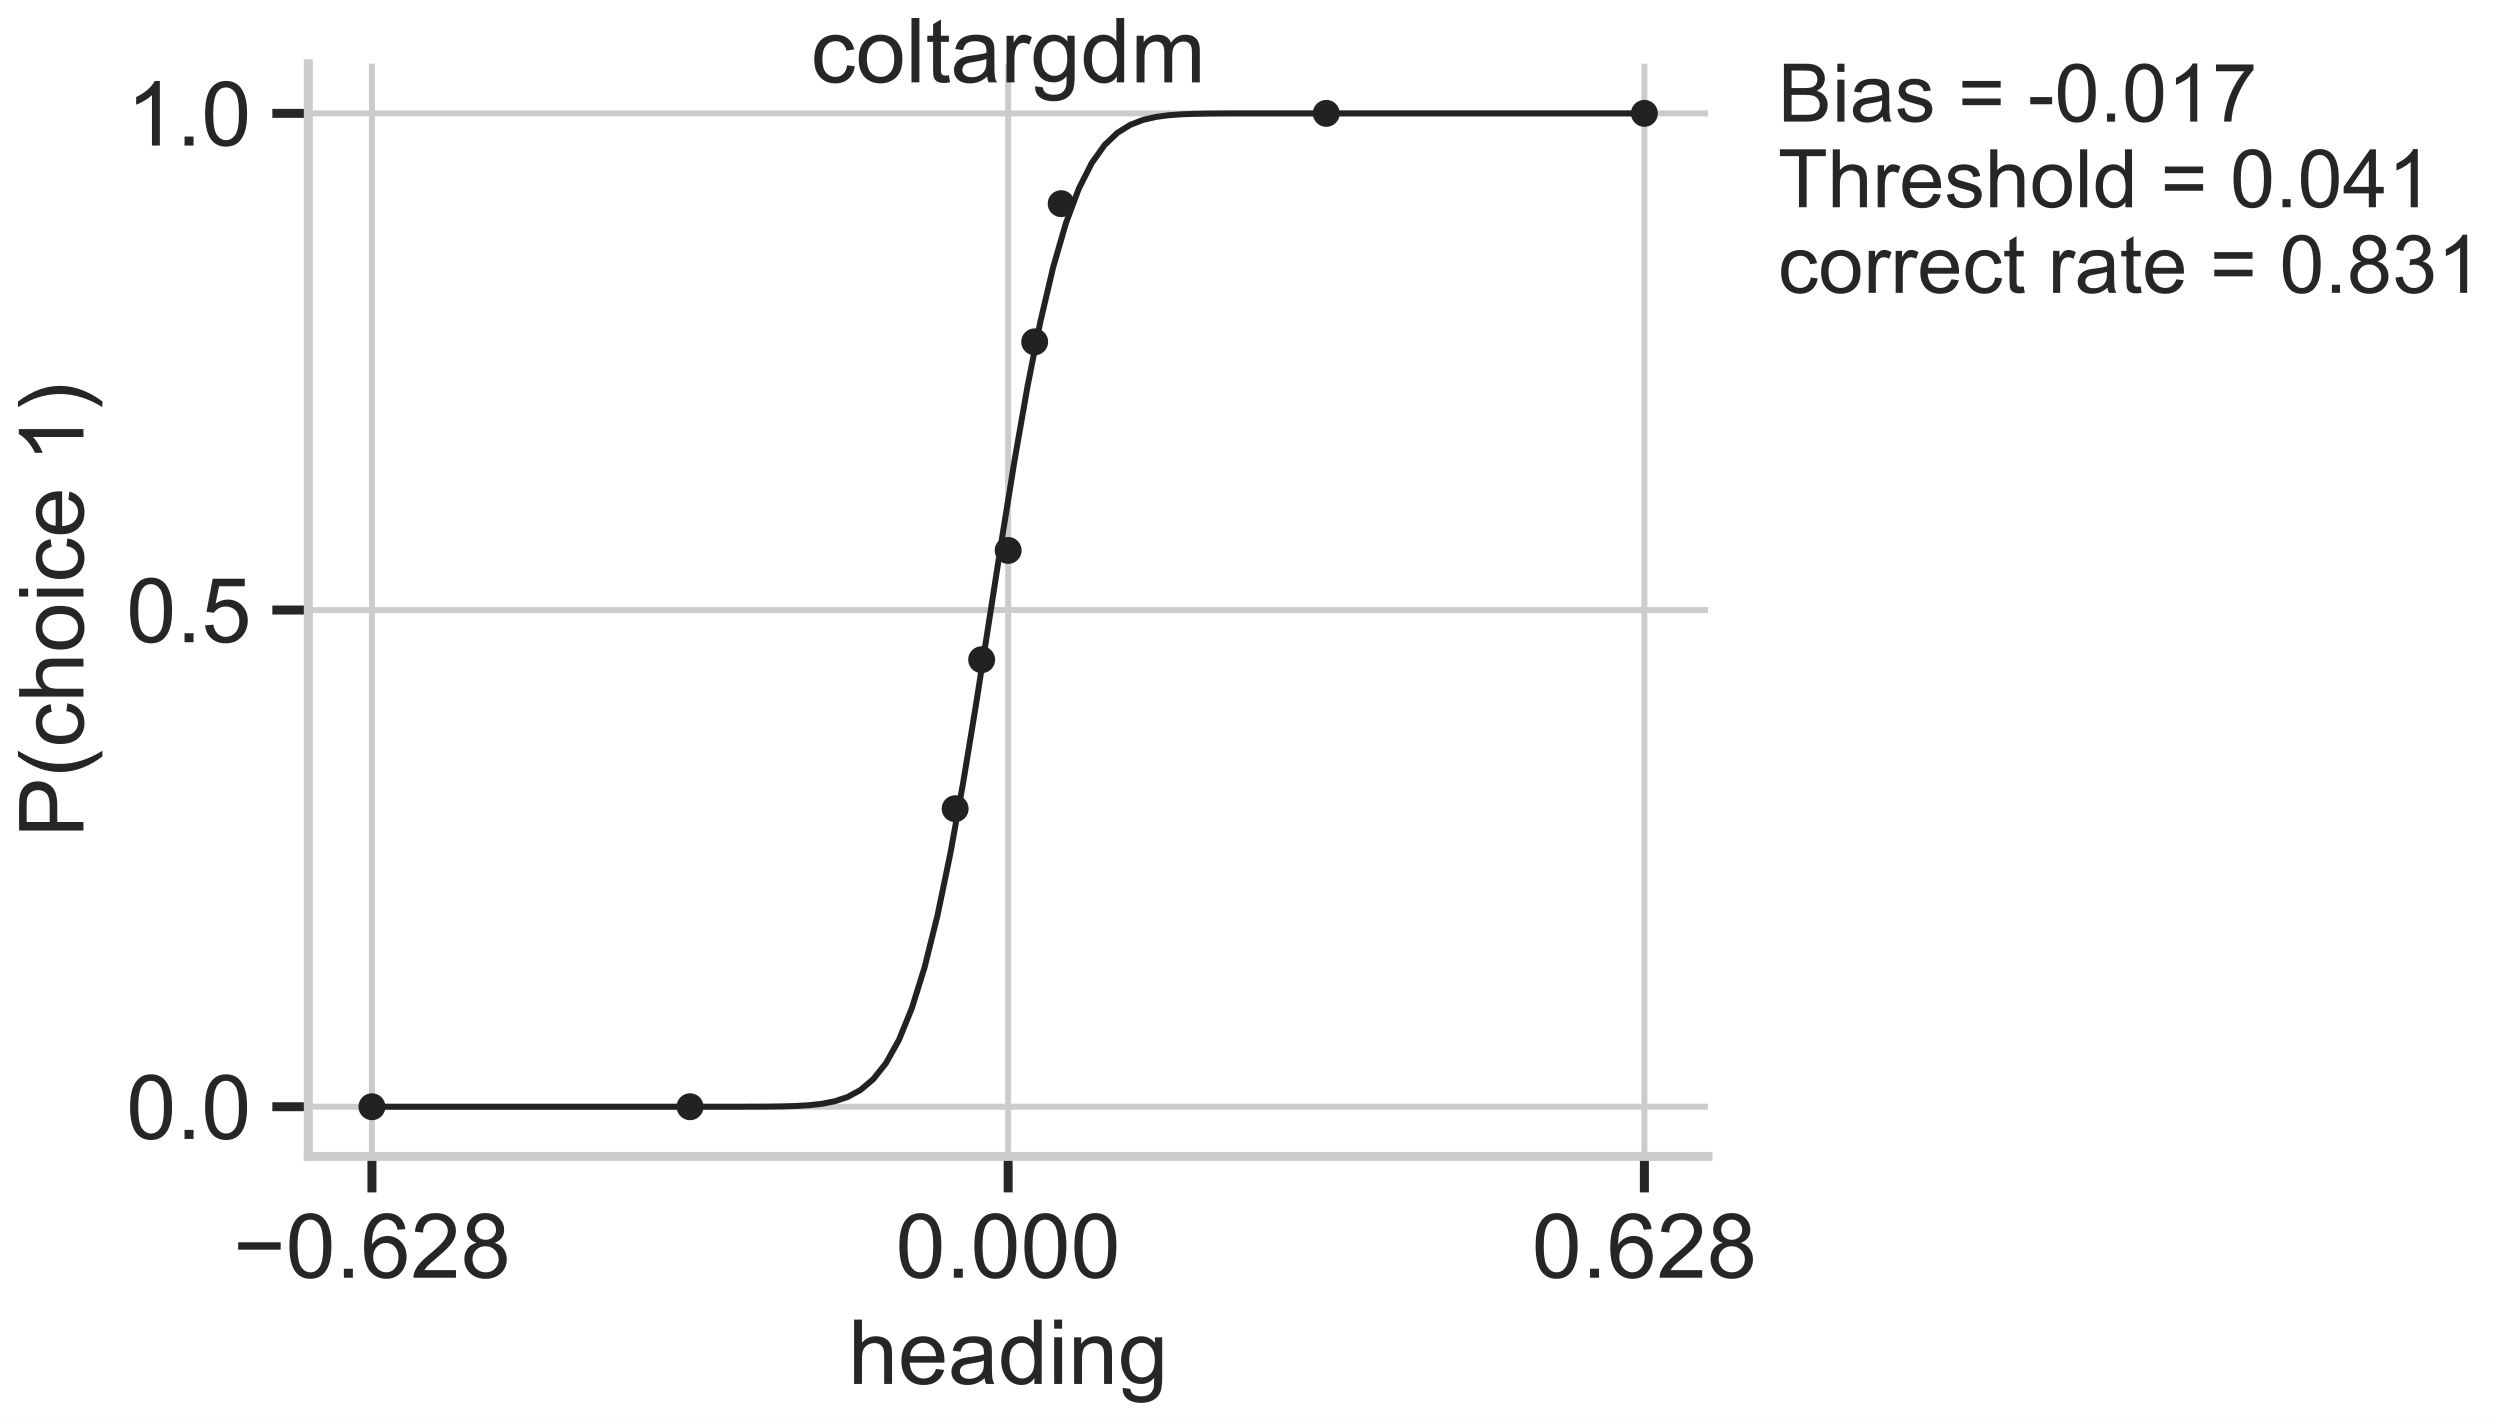
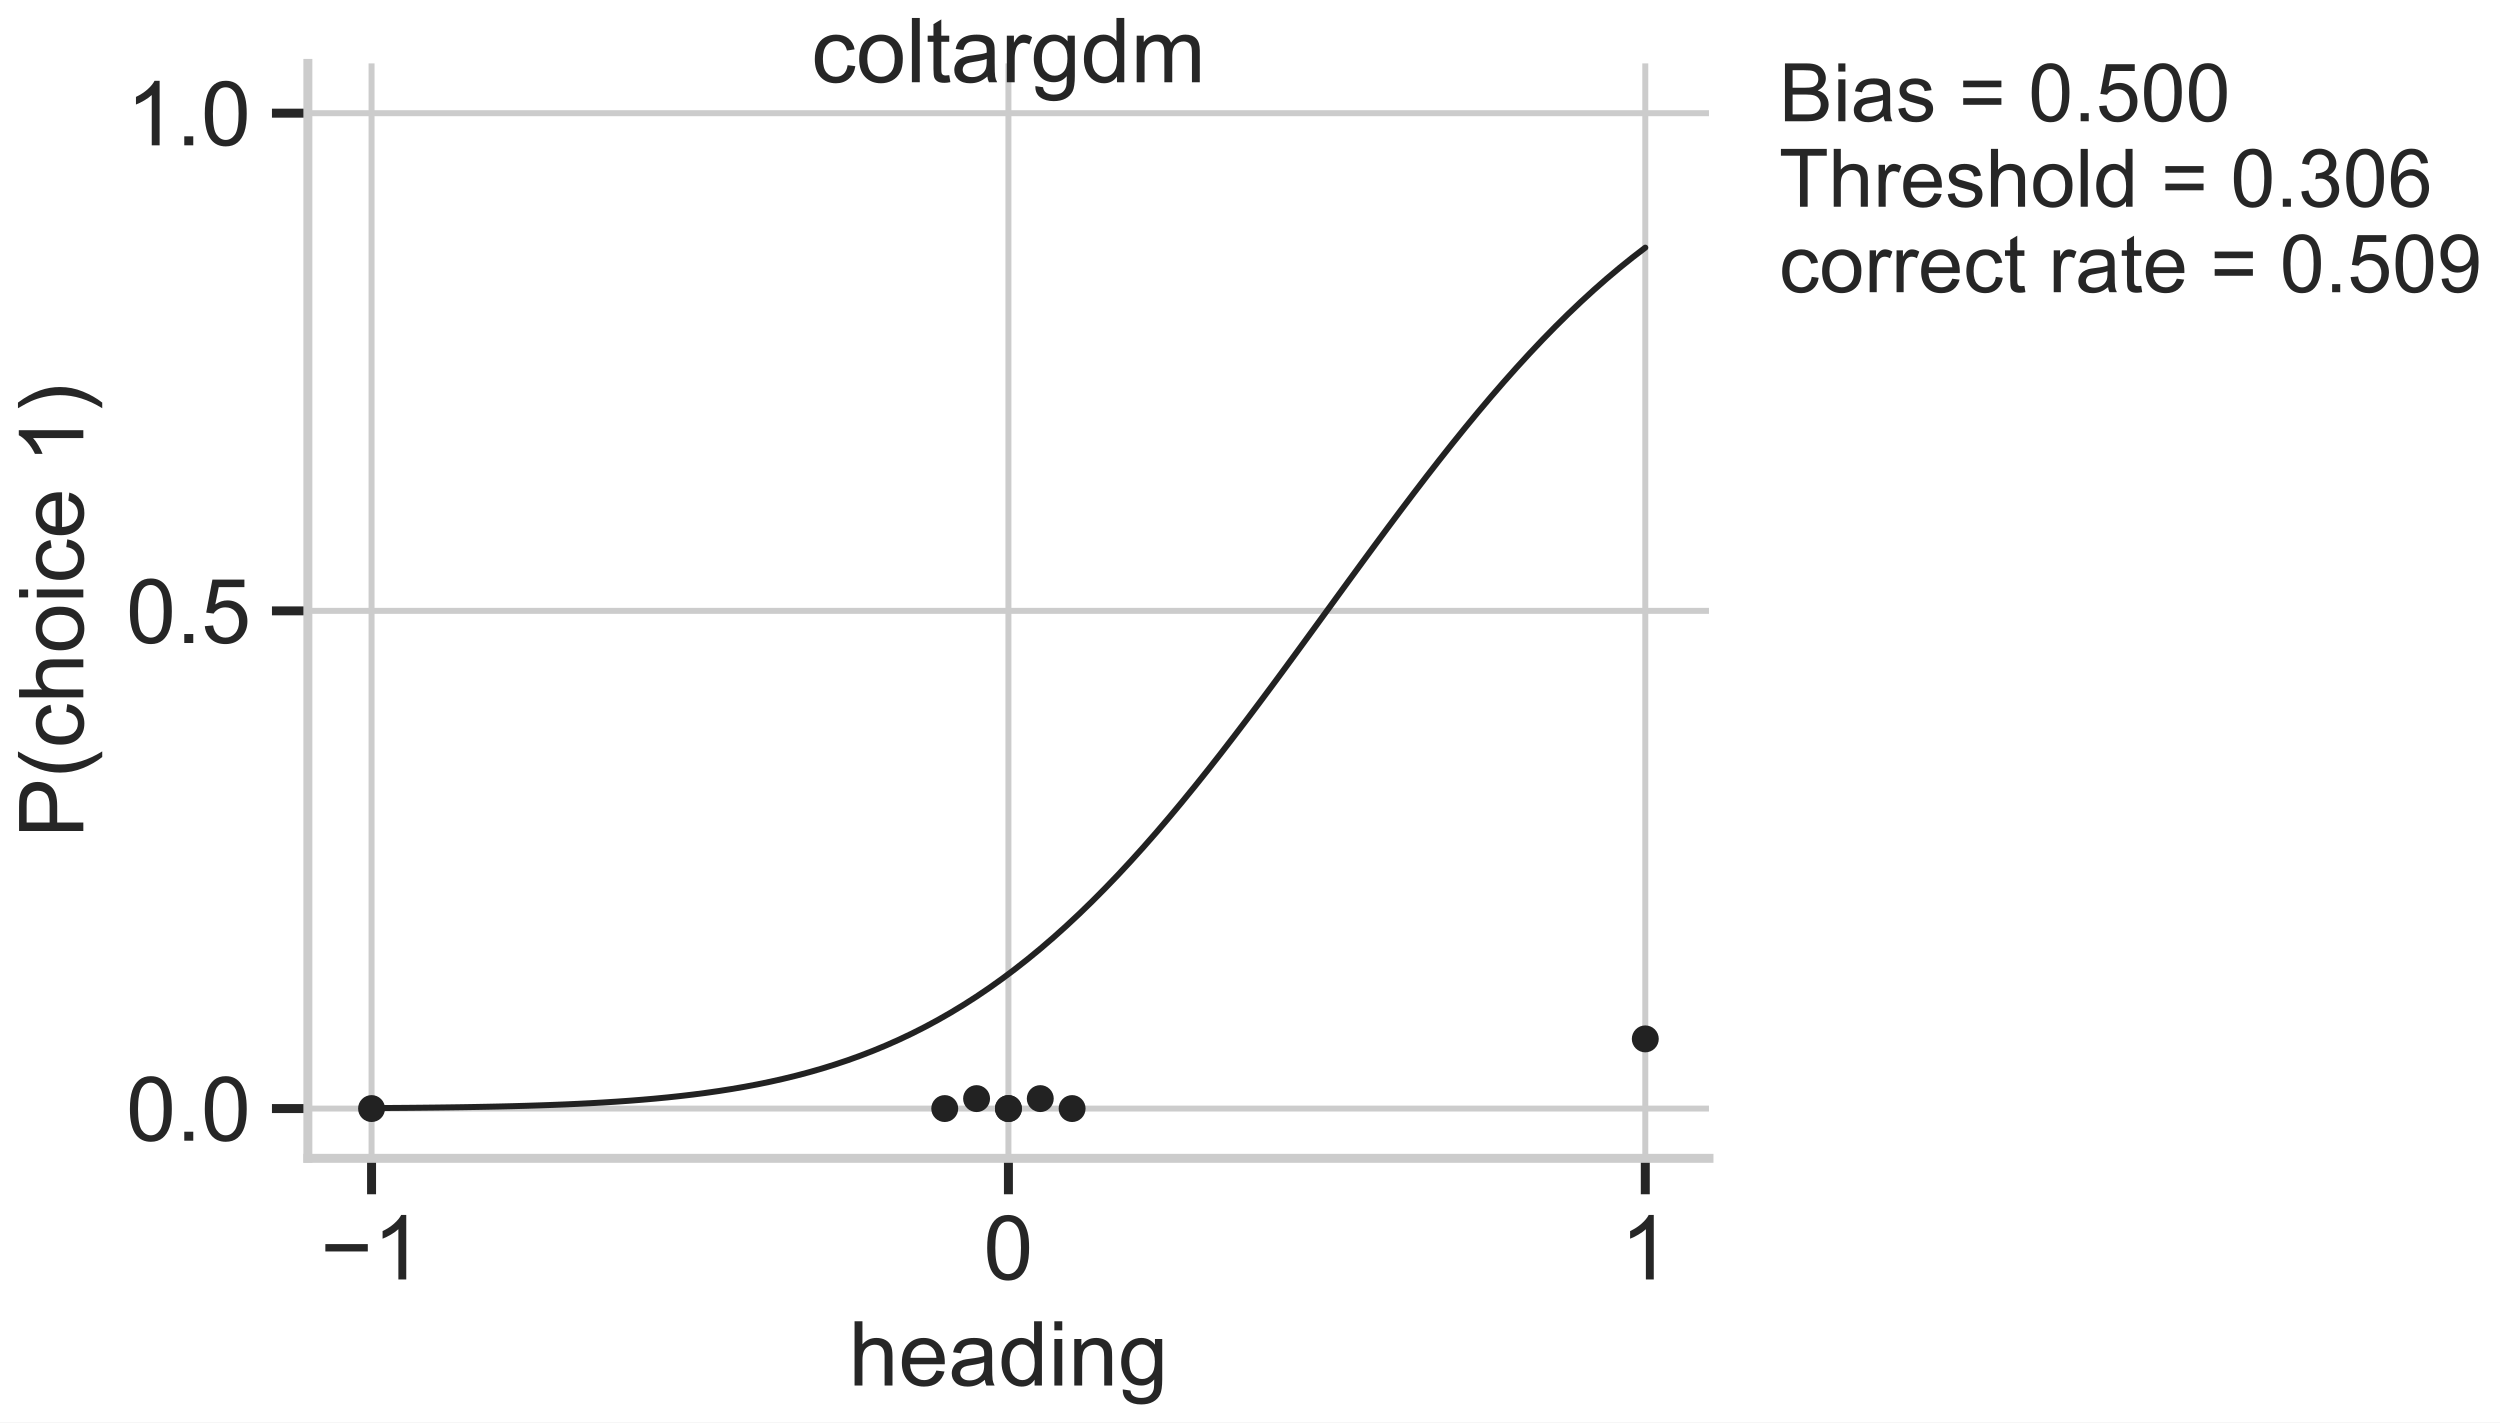
- <svg xmlns="http://www.w3.org/2000/svg" xmlns:xlink="http://www.w3.org/1999/xlink" width="417pt" height="237pt" viewBox="0 0 417 237" version="1.1">
+ <svg xmlns="http://www.w3.org/2000/svg" xmlns:xlink="http://www.w3.org/1999/xlink" width="417.6pt" height="237.6pt" viewBox="0 0 417.6 237.6" version="1.1">
  <defs>
    <style type="text/css">*{stroke-linejoin: round; stroke-linecap: butt}</style>
  </defs>
  <g id="figure_1">
    <g id="patch_1">
-       <path d="M 0 237  L 417 237  L 417 0  L 0 0  z " style="fill: #ffffff" />
+       <path d="M 0 237.6  L 417.6 237.6  L 417.6 0  L 0 0  z " style="fill: #ffffff" />
    </g>
    <g id="axes_1">
      <g id="patch_2">
-         <path d="M 51.427 192.888  L 284.895 192.888  L 284.895 10.625  L 51.427 10.625  L 51.427 192.888  z " style="fill: none" />
+         <path d="M 51.427 193.488  L 285.467 193.488  L 285.467 10.592  L 51.427 10.592  L 51.427 193.488  z " style="fill: none" />
      </g>
      <g id="matplotlib.axis_1">
        <g id="xtick_1">
          <g id="line2d_1">
-             <path d="M 62.039 192.888  L 62.039 10.625  " clip-path="url(#p455dd6280d)" style="fill: none; stroke: #cccccc; stroke-linecap: round" />
+             <path d="M 62.065 193.488  L 62.065 10.592  " clip-path="url(#pbf76a33cb3)" style="fill: none; stroke: #cccccc; stroke-linecap: round" />
          </g>
          <g id="line2d_2">
            <defs>
-               <path id="m4853900758" d="M 0 0  L 0 6  " style="stroke: #262626; stroke-width: 1.5" />
-             </defs>
-             <g>
-               <use xlink:href="#m4853900758" x="62.039" y="192.888" style="fill: #262626; stroke: #262626; stroke-width: 1.5" />
+               <path id="mc87f875f1e" d="M 0 0  L 0 6  " style="stroke: #262626; stroke-width: 1.5" />
+             </defs>
+             <g>
+               <use xlink:href="#mc87f875f1e" x="62.065" y="193.488" style="fill: #262626; stroke: #262626; stroke-width: 1.5" />
            </g>
          </g>
          <g id="text_1">
-             <g style="fill: #262626" transform="translate(38.89213 213.1248) scale(0.15 -0.15)">
+             <g style="fill: #262626" transform="translate(53.51382 213.7248) scale(0.15 -0.15)">
              <defs>
                <path id="ArialMT-2212" d="M 3381 1997  L 356 1997  L 356 2522  L 3381 2522  L 3381 1997  z " transform="scale(0.015625)" />
-                 <path id="ArialMT-30" d="M 266 2259  Q 266 3072 433 3567  Q 600 4063 929 4331  Q 1259 4600 1759 4600  Q 2128 4600 2406 4451  Q 2684 4303 2865 4023  Q 3047 3744 3150 3342  Q 3253 2941 3253 2259  Q 3253 1453 3087 958  Q 2922 463 2592 192  Q 2263 -78 1759 -78  Q 1097 -78 719 397  Q 266 969 266 2259  z M 844 2259  Q 844 1131 1108 757  Q 1372 384 1759 384  Q 2147 384 2411 759  Q 2675 1134 2675 2259  Q 2675 3391 2411 3762  Q 2147 4134 1753 4134  Q 1366 4134 1134 3806  Q 844 3388 844 2259  z " transform="scale(0.015625)" />
-                 <path id="ArialMT-2e" d="M 581 0  L 581 641  L 1222 641  L 1222 0  L 581 0  z " transform="scale(0.015625)" />
-                 <path id="ArialMT-36" d="M 3184 3459  L 2625 3416  Q 2550 3747 2413 3897  Q 2184 4138 1850 4138  Q 1581 4138 1378 3988  Q 1113 3794 959 3422  Q 806 3050 800 2363  Q 1003 2672 1297 2822  Q 1591 2972 1913 2972  Q 2475 2972 2870 2558  Q 3266 2144 3266 1488  Q 3266 1056 3080 686  Q 2894 316 2569 119  Q 2244 -78 1831 -78  Q 1128 -78 684 439  Q 241 956 241 2144  Q 241 3472 731 4075  Q 1159 4600 1884 4600  Q 2425 4600 2770 4297  Q 3116 3994 3184 3459  z M 888 1484  Q 888 1194 1011 928  Q 1134 663 1356 523  Q 1578 384 1822 384  Q 2178 384 2434 671  Q 2691 959 2691 1453  Q 2691 1928 2437 2201  Q 2184 2475 1800 2475  Q 1419 2475 1153 2201  Q 888 1928 888 1484  z " transform="scale(0.015625)" />
-                 <path id="ArialMT-32" d="M 3222 541  L 3222 0  L 194 0  Q 188 203 259 391  Q 375 700 629 1000  Q 884 1300 1366 1694  Q 2113 2306 2375 2664  Q 2638 3022 2638 3341  Q 2638 3675 2398 3904  Q 2159 4134 1775 4134  Q 1369 4134 1125 3890  Q 881 3647 878 3216  L 300 3275  Q 359 3922 746 4261  Q 1134 4600 1788 4600  Q 2447 4600 2831 4234  Q 3216 3869 3216 3328  Q 3216 3053 3103 2787  Q 2991 2522 2730 2228  Q 2469 1934 1863 1422  Q 1356 997 1212 845  Q 1069 694 975 541  L 3222 541  z " transform="scale(0.015625)" />
-                 <path id="ArialMT-38" d="M 1131 2484  Q 781 2613 612 2850  Q 444 3088 444 3419  Q 444 3919 803 4259  Q 1163 4600 1759 4600  Q 2359 4600 2725 4251  Q 3091 3903 3091 3403  Q 3091 3084 2923 2848  Q 2756 2613 2416 2484  Q 2838 2347 3058 2040  Q 3278 1734 3278 1309  Q 3278 722 2862 322  Q 2447 -78 1769 -78  Q 1091 -78 675 323  Q 259 725 259 1325  Q 259 1772 486 2073  Q 713 2375 1131 2484  z M 1019 3438  Q 1019 3113 1228 2906  Q 1438 2700 1772 2700  Q 2097 2700 2305 2904  Q 2513 3109 2513 3406  Q 2513 3716 2298 3927  Q 2084 4138 1766 4138  Q 1444 4138 1231 3931  Q 1019 3725 1019 3438  z M 838 1322  Q 838 1081 952 856  Q 1066 631 1291 507  Q 1516 384 1775 384  Q 2178 384 2440 643  Q 2703 903 2703 1303  Q 2703 1709 2433 1975  Q 2163 2241 1756 2241  Q 1359 2241 1098 1978  Q 838 1716 838 1322  z " transform="scale(0.015625)" />
+                 <path id="ArialMT-31" d="M 2384 0  L 1822 0  L 1822 3584  Q 1619 3391 1289 3197  Q 959 3003 697 2906  L 697 3450  Q 1169 3672 1522 3987  Q 1875 4303 2022 4600  L 2384 4600  L 2384 0  z " transform="scale(0.015625)" />
              </defs>
              <use xlink:href="#ArialMT-2212" />
-               <use xlink:href="#ArialMT-30" x="58.398" />
-               <use xlink:href="#ArialMT-2e" x="114.014" />
-               <use xlink:href="#ArialMT-36" x="141.797" />
-               <use xlink:href="#ArialMT-32" x="197.412" />
-               <use xlink:href="#ArialMT-38" x="253.027" />
+               <use xlink:href="#ArialMT-31" x="58.398" />
            </g>
          </g>
        </g>
        <g id="xtick_2">
          <g id="line2d_3">
-             <path d="M 168.161 192.888  L 168.161 10.625  " clip-path="url(#p455dd6280d)" style="fill: none; stroke: #cccccc; stroke-linecap: round" />
+             <path d="M 168.447 193.488  L 168.447 10.592  " clip-path="url(#pbf76a33cb3)" style="fill: none; stroke: #cccccc; stroke-linecap: round" />
          </g>
          <g id="line2d_4">
            <g>
-               <use xlink:href="#m4853900758" x="168.161" y="192.888" style="fill: #262626; stroke: #262626; stroke-width: 1.5" />
+               <use xlink:href="#mc87f875f1e" x="168.447" y="193.488" style="fill: #262626; stroke: #262626; stroke-width: 1.5" />
            </g>
          </g>
          <g id="text_2">
-             <g style="fill: #262626" transform="translate(149.3946 213.1248) scale(0.15 -0.15)">
+             <g style="fill: #262626" transform="translate(164.2762 213.7248) scale(0.15 -0.15)">
+               <defs>
+                 <path id="ArialMT-30" d="M 266 2259  Q 266 3072 433 3567  Q 600 4063 929 4331  Q 1259 4600 1759 4600  Q 2128 4600 2406 4451  Q 2684 4303 2865 4023  Q 3047 3744 3150 3342  Q 3253 2941 3253 2259  Q 3253 1453 3087 958  Q 2922 463 2592 192  Q 2263 -78 1759 -78  Q 1097 -78 719 397  Q 266 969 266 2259  z M 844 2259  Q 844 1131 1108 757  Q 1372 384 1759 384  Q 2147 384 2411 759  Q 2675 1134 2675 2259  Q 2675 3391 2411 3762  Q 2147 4134 1753 4134  Q 1366 4134 1134 3806  Q 844 3388 844 2259  z " transform="scale(0.015625)" />
+               </defs>
              <use xlink:href="#ArialMT-30" />
-               <use xlink:href="#ArialMT-2e" x="55.615" />
-               <use xlink:href="#ArialMT-30" x="83.398" />
-               <use xlink:href="#ArialMT-30" x="139.014" />
-               <use xlink:href="#ArialMT-30" x="194.629" />
            </g>
          </g>
        </g>
        <g id="xtick_3">
          <g id="line2d_5">
-             <path d="M 274.283 192.888  L 274.283 10.625  " clip-path="url(#p455dd6280d)" style="fill: none; stroke: #cccccc; stroke-linecap: round" />
+             <path d="M 274.829 193.488  L 274.829 10.592  " clip-path="url(#pbf76a33cb3)" style="fill: none; stroke: #cccccc; stroke-linecap: round" />
          </g>
          <g id="line2d_6">
            <g>
-               <use xlink:href="#m4853900758" x="274.283" y="192.888" style="fill: #262626; stroke: #262626; stroke-width: 1.5" />
+               <use xlink:href="#mc87f875f1e" x="274.829" y="193.488" style="fill: #262626; stroke: #262626; stroke-width: 1.5" />
            </g>
          </g>
          <g id="text_3">
-             <g style="fill: #262626" transform="translate(255.5166 213.1248) scale(0.15 -0.15)">
-               <use xlink:href="#ArialMT-30" />
-               <use xlink:href="#ArialMT-2e" x="55.615" />
-               <use xlink:href="#ArialMT-36" x="83.398" />
-               <use xlink:href="#ArialMT-32" x="139.014" />
-               <use xlink:href="#ArialMT-38" x="194.629" />
+             <g style="fill: #262626" transform="translate(270.6582 213.7248) scale(0.15 -0.15)">
+               <use xlink:href="#ArialMT-31" />
            </g>
          </g>
        </g>
        <g id="text_4">
-           <g style="fill: #262626" transform="translate(141.4704 230.8427) scale(0.15 -0.15)">
+           <g style="fill: #262626" transform="translate(141.7563 231.4427) scale(0.15 -0.15)">
            <defs>
              <path id="ArialMT-68" d="M 422 0  L 422 4581  L 984 4581  L 984 2938  Q 1378 3394 1978 3394  Q 2347 3394 2619 3248  Q 2891 3103 3008 2847  Q 3125 2591 3125 2103  L 3125 0  L 2563 0  L 2563 2103  Q 2563 2525 2380 2717  Q 2197 2909 1863 2909  Q 1613 2909 1392 2779  Q 1172 2650 1078 2428  Q 984 2206 984 1816  L 984 0  L 422 0  z " transform="scale(0.015625)" />
              <path id="ArialMT-65" d="M 2694 1069  L 3275 997  Q 3138 488 2766 206  Q 2394 -75 1816 -75  Q 1088 -75 661 373  Q 234 822 234 1631  Q 234 2469 665 2931  Q 1097 3394 1784 3394  Q 2450 3394 2872 2941  Q 3294 2488 3294 1666  Q 3294 1616 3291 1516  L 816 1516  Q 847 969 1125 678  Q 1403 388 1819 388  Q 2128 388 2347 550  Q 2566 713 2694 1069  z M 847 1978  L 2700 1978  Q 2663 2397 2488 2606  Q 2219 2931 1791 2931  Q 1403 2931 1139 2672  Q 875 2413 847 1978  z " transform="scale(0.015625)" />
              <path id="ArialMT-61" d="M 2588 409  Q 2275 144 1986 34  Q 1697 -75 1366 -75  Q 819 -75 525 192  Q 231 459 231 875  Q 231 1119 342 1320  Q 453 1522 633 1644  Q 813 1766 1038 1828  Q 1203 1872 1538 1913  Q 2219 1994 2541 2106  Q 2544 2222 2544 2253  Q 2544 2597 2384 2738  Q 2169 2928 1744 2928  Q 1347 2928 1158 2789  Q 969 2650 878 2297  L 328 2372  Q 403 2725 575 2942  Q 747 3159 1072 3276  Q 1397 3394 1825 3394  Q 2250 3394 2515 3294  Q 2781 3194 2906 3042  Q 3031 2891 3081 2659  Q 3109 2516 3109 2141  L 3109 1391  Q 3109 606 3145 398  Q 3181 191 3288 0  L 2700 0  Q 2613 175 2588 409  z M 2541 1666  Q 2234 1541 1622 1453  Q 1275 1403 1131 1340  Q 988 1278 909 1158  Q 831 1038 831 891  Q 831 666 1001 516  Q 1172 366 1500 366  Q 1825 366 2078 508  Q 2331 650 2450 897  Q 2541 1088 2541 1459  L 2541 1666  z " transform="scale(0.015625)" />
              <path id="ArialMT-64" d="M 2575 0  L 2575 419  Q 2259 -75 1647 -75  Q 1250 -75 917 144  Q 584 363 401 755  Q 219 1147 219 1656  Q 219 2153 384 2558  Q 550 2963 881 3178  Q 1213 3394 1622 3394  Q 1922 3394 2156 3267  Q 2391 3141 2538 2938  L 2538 4581  L 3097 4581  L 3097 0  L 2575 0  z M 797 1656  Q 797 1019 1065 703  Q 1334 388 1700 388  Q 2069 388 2326 689  Q 2584 991 2584 1609  Q 2584 2291 2321 2609  Q 2059 2928 1675 2928  Q 1300 2928 1048 2622  Q 797 2316 797 1656  z " transform="scale(0.015625)" />
              <path id="ArialMT-69" d="M 425 3934  L 425 4581  L 988 4581  L 988 3934  L 425 3934  z M 425 0  L 425 3319  L 988 3319  L 988 0  L 425 0  z " transform="scale(0.015625)" />
              <path id="ArialMT-6e" d="M 422 0  L 422 3319  L 928 3319  L 928 2847  Q 1294 3394 1984 3394  Q 2284 3394 2536 3286  Q 2788 3178 2913 3003  Q 3038 2828 3088 2588  Q 3119 2431 3119 2041  L 3119 0  L 2556 0  L 2556 2019  Q 2556 2363 2490 2533  Q 2425 2703 2258 2804  Q 2091 2906 1866 2906  Q 1506 2906 1245 2678  Q 984 2450 984 1813  L 984 0  L 422 0  z " transform="scale(0.015625)" />
              <path id="ArialMT-67" d="M 319 -275  L 866 -356  Q 900 -609 1056 -725  Q 1266 -881 1628 -881  Q 2019 -881 2231 -725  Q 2444 -569 2519 -288  Q 2563 -116 2559 434  Q 2191 0 1641 0  Q 956 0 581 494  Q 206 988 206 1678  Q 206 2153 378 2554  Q 550 2956 876 3175  Q 1203 3394 1644 3394  Q 2231 3394 2613 2919  L 2613 3319  L 3131 3319  L 3131 450  Q 3131 -325 2973 -648  Q 2816 -972 2473 -1159  Q 2131 -1347 1631 -1347  Q 1038 -1347 672 -1080  Q 306 -813 319 -275  z M 784 1719  Q 784 1066 1043 766  Q 1303 466 1694 466  Q 2081 466 2343 764  Q 2606 1063 2606 1700  Q 2606 2309 2336 2618  Q 2066 2928 1684 2928  Q 1309 2928 1046 2623  Q 784 2319 784 1719  z " transform="scale(0.015625)" />
            </defs>
            <use xlink:href="#ArialMT-68" />
            <use xlink:href="#ArialMT-65" x="55.615" />
            <use xlink:href="#ArialMT-61" x="111.23" />
            <use xlink:href="#ArialMT-64" x="166.846" />
            <use xlink:href="#ArialMT-69" x="222.461" />
            <use xlink:href="#ArialMT-6e" x="244.678" />
            <use xlink:href="#ArialMT-67" x="300.293" />
          </g>
        </g>
      </g>
      <g id="matplotlib.axis_2">
        <g id="ytick_1">
          <g id="line2d_7">
-             <path d="M 51.427 184.603  L 284.895 184.603  " clip-path="url(#p455dd6280d)" style="fill: none; stroke: #cccccc; stroke-linecap: round" />
+             <path d="M 51.427 185.175  L 285.467 185.175  " clip-path="url(#pbf76a33cb3)" style="fill: none; stroke: #cccccc; stroke-linecap: round" />
          </g>
          <g id="line2d_8">
            <defs>
-               <path id="m7aaaa21338" d="M 0 0  L -6 0  " style="stroke: #262626; stroke-width: 1.5" />
-             </defs>
-             <g>
-               <use xlink:href="#m7aaaa21338" x="51.427" y="184.603" style="fill: #262626; stroke: #262626; stroke-width: 1.5" />
+               <path id="m16f6f1302c" d="M 0 0  L -6 0  " style="stroke: #262626; stroke-width: 1.5" />
+             </defs>
+             <g>
+               <use xlink:href="#m16f6f1302c" x="51.427" y="185.175" style="fill: #262626; stroke: #262626; stroke-width: 1.5" />
            </g>
          </g>
          <g id="text_5">
-             <g style="fill: #262626" transform="translate(21.0768 189.9717) scale(0.15 -0.15)">
+             <g style="fill: #262626" transform="translate(21.0768 190.5429) scale(0.15 -0.15)">
+               <defs>
+                 <path id="ArialMT-2e" d="M 581 0  L 581 641  L 1222 641  L 1222 0  L 581 0  z " transform="scale(0.015625)" />
+               </defs>
              <use xlink:href="#ArialMT-30" />
              <use xlink:href="#ArialMT-2e" x="55.615" />
              <use xlink:href="#ArialMT-30" x="83.398" />
            </g>
          </g>
        </g>
        <g id="ytick_2">
          <g id="line2d_9">
-             <path d="M 51.427 101.757  L 284.895 101.757  " clip-path="url(#p455dd6280d)" style="fill: none; stroke: #cccccc; stroke-linecap: round" />
+             <path d="M 51.427 102.04  L 285.467 102.04  " clip-path="url(#pbf76a33cb3)" style="fill: none; stroke: #cccccc; stroke-linecap: round" />
          </g>
          <g id="line2d_10">
            <g>
-               <use xlink:href="#m7aaaa21338" x="51.427" y="101.757" style="fill: #262626; stroke: #262626; stroke-width: 1.5" />
+               <use xlink:href="#m16f6f1302c" x="51.427" y="102.04" style="fill: #262626; stroke: #262626; stroke-width: 1.5" />
            </g>
          </g>
          <g id="text_6">
-             <g style="fill: #262626" transform="translate(21.0768 107.1251) scale(0.15 -0.15)">
+             <g style="fill: #262626" transform="translate(21.0768 107.4082) scale(0.15 -0.15)">
              <defs>
                <path id="ArialMT-35" d="M 266 1200  L 856 1250  Q 922 819 1161 601  Q 1400 384 1738 384  Q 2144 384 2425 690  Q 2706 997 2706 1503  Q 2706 1984 2436 2262  Q 2166 2541 1728 2541  Q 1456 2541 1237 2417  Q 1019 2294 894 2097  L 366 2166  L 809 4519  L 3088 4519  L 3088 3981  L 1259 3981  L 1013 2750  Q 1425 3038 1878 3038  Q 2478 3038 2890 2622  Q 3303 2206 3303 1553  Q 3303 931 2941 478  Q 2500 -78 1738 -78  Q 1113 -78 717 272  Q 322 622 266 1200  z " transform="scale(0.015625)" />
              </defs>
              <use xlink:href="#ArialMT-30" />
              <use xlink:href="#ArialMT-2e" x="55.615" />
              <use xlink:href="#ArialMT-35" x="83.398" />
            </g>
          </g>
        </g>
        <g id="ytick_3">
          <g id="line2d_11">
-             <path d="M 51.427 18.91  L 284.895 18.91  " clip-path="url(#p455dd6280d)" style="fill: none; stroke: #cccccc; stroke-linecap: round" />
+             <path d="M 51.427 18.905  L 285.467 18.905  " clip-path="url(#pbf76a33cb3)" style="fill: none; stroke: #cccccc; stroke-linecap: round" />
          </g>
          <g id="line2d_12">
            <g>
-               <use xlink:href="#m7aaaa21338" x="51.427" y="18.91" style="fill: #262626; stroke: #262626; stroke-width: 1.5" />
+               <use xlink:href="#m16f6f1302c" x="51.427" y="18.905" style="fill: #262626; stroke: #262626; stroke-width: 1.5" />
            </g>
          </g>
          <g id="text_7">
-             <g style="fill: #262626" transform="translate(21.0768 24.2785) scale(0.15 -0.15)">
-               <defs>
-                 <path id="ArialMT-31" d="M 2384 0  L 1822 0  L 1822 3584  Q 1619 3391 1289 3197  Q 959 3003 697 2906  L 697 3450  Q 1169 3672 1522 3987  Q 1875 4303 2022 4600  L 2384 4600  L 2384 0  z " transform="scale(0.015625)" />
-               </defs>
+             <g style="fill: #262626" transform="translate(21.0768 24.2735) scale(0.15 -0.15)">
              <use xlink:href="#ArialMT-31" />
              <use xlink:href="#ArialMT-2e" x="55.615" />
              <use xlink:href="#ArialMT-30" x="83.398" />
            </g>
          </g>
        </g>
        <g id="text_8">
-           <g style="fill: #262626" transform="translate(13.91977 139.6868) rotate(-90) scale(0.15 -0.15)">
+           <g style="fill: #262626" transform="translate(13.91977 139.9699) rotate(-90) scale(0.15 -0.15)">
            <defs>
              <path id="ArialMT-50" d="M 494 0  L 494 4581  L 2222 4581  Q 2678 4581 2919 4538  Q 3256 4481 3484 4323  Q 3713 4166 3852 3881  Q 3991 3597 3991 3256  Q 3991 2672 3619 2267  Q 3247 1863 2275 1863  L 1100 1863  L 1100 0  L 494 0  z M 1100 2403  L 2284 2403  Q 2872 2403 3119 2622  Q 3366 2841 3366 3238  Q 3366 3525 3220 3729  Q 3075 3934 2838 4000  Q 2684 4041 2272 4041  L 1100 4041  L 1100 2403  z " transform="scale(0.015625)" />
              <path id="ArialMT-28" d="M 1497 -1347  Q 1031 -759 709 28  Q 388 816 388 1659  Q 388 2403 628 3084  Q 909 3875 1497 4659  L 1900 4659  Q 1522 4009 1400 3731  Q 1209 3300 1100 2831  Q 966 2247 966 1656  Q 966 153 1900 -1347  L 1497 -1347  z " transform="scale(0.015625)" />
              <path id="ArialMT-63" d="M 2588 1216  L 3141 1144  Q 3050 572 2676 248  Q 2303 -75 1759 -75  Q 1078 -75 664 370  Q 250 816 250 1647  Q 250 2184 428 2587  Q 606 2991 970 3192  Q 1334 3394 1763 3394  Q 2303 3394 2647 3120  Q 2991 2847 3088 2344  L 2541 2259  Q 2463 2594 2264 2762  Q 2066 2931 1784 2931  Q 1359 2931 1093 2626  Q 828 2322 828 1663  Q 828 994 1084 691  Q 1341 388 1753 388  Q 2084 388 2306 591  Q 2528 794 2588 1216  z " transform="scale(0.015625)" />
              <path id="ArialMT-6f" d="M 213 1659  Q 213 2581 725 3025  Q 1153 3394 1769 3394  Q 2453 3394 2887 2945  Q 3322 2497 3322 1706  Q 3322 1066 3130 698  Q 2938 331 2570 128  Q 2203 -75 1769 -75  Q 1072 -75 642 372  Q 213 819 213 1659  z M 791 1659  Q 791 1022 1069 705  Q 1347 388 1769 388  Q 2188 388 2466 706  Q 2744 1025 2744 1678  Q 2744 2294 2464 2611  Q 2184 2928 1769 2928  Q 1347 2928 1069 2612  Q 791 2297 791 1659  z " transform="scale(0.015625)" />
              <path id="ArialMT-20" transform="scale(0.015625)" />
              <path id="ArialMT-29" d="M 791 -1347  L 388 -1347  Q 1322 153 1322 1656  Q 1322 2244 1188 2822  Q 1081 3291 891 3722  Q 769 4003 388 4659  L 791 4659  Q 1378 3875 1659 3084  Q 1900 2403 1900 1659  Q 1900 816 1576 28  Q 1253 -759 791 -1347  z " transform="scale(0.015625)" />
            </defs>
            <use xlink:href="#ArialMT-50" />
            <use xlink:href="#ArialMT-28" x="66.699" />
            <use xlink:href="#ArialMT-63" x="100" />
            <use xlink:href="#ArialMT-68" x="150" />
            <use xlink:href="#ArialMT-6f" x="205.615" />
            <use xlink:href="#ArialMT-69" x="261.23" />
            <use xlink:href="#ArialMT-63" x="283.447" />
            <use xlink:href="#ArialMT-65" x="333.447" />
            <use xlink:href="#ArialMT-20" x="389.062" />
            <use xlink:href="#ArialMT-31" x="416.846" />
            <use xlink:href="#ArialMT-29" x="472.461" />
          </g>
        </g>
      </g>
      <g id="line2d_13">
        <defs>
-           <path id="mb4865ebfe2" d="M 0 1.75  C 0.464 1.75 0.909 1.566 1.237 1.237  C 1.566 0.909 1.75 0.464 1.75 0  C 1.75 -0.464 1.566 -0.909 1.237 -1.237  C 0.909 -1.566 0.464 -1.75 0 -1.75  C -0.464 -1.75 -0.909 -1.566 -1.237 -1.237  C -1.566 -0.909 -1.75 -0.464 -1.75 0  C -1.75 0.464 -1.566 0.909 -1.237 1.237  C -0.909 1.566 -0.464 1.75 0 1.75  z " style="stroke: #222222" />
+           <path id="mdd0d96a982" d="M 0 1.75  C 0.464 1.75 0.909 1.566 1.237 1.237  C 1.566 0.909 1.75 0.464 1.75 0  C 1.75 -0.464 1.566 -0.909 1.237 -1.237  C 0.909 -1.566 0.464 -1.75 0 -1.75  C -0.464 -1.75 -0.909 -1.566 -1.237 -1.237  C -1.566 -0.909 -1.75 -0.464 -1.75 0  C -1.75 0.464 -1.566 0.909 -1.237 1.237  C -0.909 1.566 -0.464 1.75 0 1.75  z " style="stroke: #222222" />
        </defs>
-         <g clip-path="url(#p455dd6280d)">
-           <use xlink:href="#mb4865ebfe2" x="62.039" y="184.603" style="fill: #222222; stroke: #222222" />
-           <use xlink:href="#mb4865ebfe2" x="115.1" y="184.603" style="fill: #222222; stroke: #222222" />
-           <use xlink:href="#mb4865ebfe2" x="159.318" y="134.895" style="fill: #222222; stroke: #222222" />
-           <use xlink:href="#mb4865ebfe2" x="163.739" y="110.041" style="fill: #222222; stroke: #222222" />
-           <use xlink:href="#mb4865ebfe2" x="168.161" y="91.815" style="fill: #222222; stroke: #222222" />
-           <use xlink:href="#mb4865ebfe2" x="172.583" y="57.02" style="fill: #222222; stroke: #222222" />
-           <use xlink:href="#mb4865ebfe2" x="177.005" y="33.973" style="fill: #222222; stroke: #222222" />
-           <use xlink:href="#mb4865ebfe2" x="221.222" y="18.91" style="fill: #222222; stroke: #222222" />
-           <use xlink:href="#mb4865ebfe2" x="274.283" y="18.91" style="fill: #222222; stroke: #222222" />
+         <g clip-path="url(#pbf76a33cb3)">
+           <use xlink:href="#mdd0d96a982" x="62.065" y="185.175" style="fill: #222222; stroke: #222222" />
+           <use xlink:href="#mdd0d96a982" x="274.829" y="173.536" style="fill: #222222; stroke: #222222" />
+           <use xlink:href="#mdd0d96a982" x="157.809" y="185.175" style="fill: #222222; stroke: #222222" />
+           <use xlink:href="#mdd0d96a982" x="179.085" y="185.175" style="fill: #222222; stroke: #222222" />
+           <use xlink:href="#mdd0d96a982" x="163.128" y="183.512" style="fill: #222222; stroke: #222222" />
+           <use xlink:href="#mdd0d96a982" x="173.766" y="183.512" style="fill: #222222; stroke: #222222" />
+           <use xlink:href="#mdd0d96a982" x="168.447" y="185.175" style="fill: #222222; stroke: #222222" />
+           <use xlink:href="#mdd0d96a982" x="168.447" y="185.175" style="fill: #222222; stroke: #222222" />
        </g>
      </g>
      <g id="line2d_14">
-         <path d="M 62.039 184.603  L 64.183 184.603  L 66.327 184.603  L 68.471 184.603  L 70.615 184.603  L 72.758 184.603  L 74.902 184.603  L 77.046 184.603  L 79.19 184.603  L 81.334 184.603  L 83.478 184.603  L 85.622 184.603  L 87.766 184.603  L 89.909 184.603  L 92.053 184.603  L 94.197 184.603  L 96.341 184.603  L 98.485 184.603  L 100.629 184.603  L 102.773 184.603  L 104.917 184.603  L 107.06 184.603  L 109.204 184.603  L 111.348 184.603  L 113.492 184.603  L 115.636 184.603  L 117.78 184.603  L 119.924 184.603  L 122.068 184.601  L 124.212 184.598  L 126.355 184.591  L 128.499 184.576  L 130.643 184.544  L 132.787 184.478  L 134.931 184.351  L 137.075 184.115  L 139.219 183.696  L 141.363 182.983  L 143.506 181.823  L 145.65 180.015  L 147.794 177.32  L 149.938 173.471  L 152.082 168.212  L 154.226 161.331  L 156.37 152.715  L 158.514 142.387  L 160.657 130.534  L 162.801 117.515  L 164.945 103.825  L 167.089 90.046  L 169.233 76.769  L 171.377 64.524  L 173.521 53.712  L 175.665 44.574  L 177.808 37.181  L 179.952 31.456  L 182.096 27.211  L 184.24 24.199  L 186.384 22.153  L 188.528 20.822  L 190.672 19.994  L 192.816 19.501  L 194.96 19.219  L 197.103 19.065  L 199.247 18.985  L 201.391 18.945  L 203.535 18.926  L 205.679 18.917  L 207.823 18.913  L 209.967 18.911  L 212.111 18.911  L 214.254 18.91  L 216.398 18.91  L 218.542 18.91  L 220.686 18.91  L 222.83 18.91  L 224.974 18.91  L 227.118 18.91  L 229.262 18.91  L 231.405 18.91  L 233.549 18.91  L 235.693 18.91  L 237.837 18.91  L 239.981 18.91  L 242.125 18.91  L 244.269 18.91  L 246.413 18.91  L 248.556 18.91  L 250.7 18.91  L 252.844 18.91  L 254.988 18.91  L 257.132 18.91  L 259.276 18.91  L 261.42 18.91  L 263.564 18.91  L 265.708 18.91  L 267.851 18.91  L 269.995 18.91  L 272.139 18.91  L 274.283 18.91  " clip-path="url(#p455dd6280d)" style="fill: none; stroke: #222222; stroke-linecap: round" />
+         <path d="M 62.065 185.096  L 64.214 185.083  L 66.363 185.068  L 68.512 185.05  L 70.662 185.029  L 72.811 185.005  L 74.96 184.978  L 77.109 184.947  L 79.258 184.912  L 81.407 184.871  L 83.556 184.825  L 85.705 184.773  L 87.855 184.713  L 90.004 184.646  L 92.153 184.57  L 94.302 184.485  L 96.451 184.388  L 98.6 184.28  L 100.749 184.159  L 102.898 184.024  L 105.048 183.873  L 107.197 183.705  L 109.346 183.518  L 111.495 183.311  L 113.644 183.082  L 115.793 182.828  L 117.942 182.549  L 120.092 182.241  L 122.241 181.903  L 124.39 181.533  L 126.539 181.128  L 128.688 180.685  L 130.837 180.203  L 132.986 179.679  L 135.135 179.11  L 137.285 178.494  L 139.434 177.828  L 141.583 177.11  L 143.732 176.336  L 145.881 175.505  L 148.03 174.613  L 150.179 173.659  L 152.328 172.639  L 154.478 171.553  L 156.627 170.396  L 158.776 169.168  L 160.925 167.867  L 163.074 166.491  L 165.223 165.038  L 167.372 163.508  L 169.521 161.899  L 171.671 160.21  L 173.82 158.442  L 175.969 156.594  L 178.118 154.666  L 180.267 152.66  L 182.416 150.575  L 184.565 148.414  L 186.715 146.177  L 188.864 143.866  L 191.013 141.485  L 193.162 139.036  L 195.311 136.521  L 197.46 133.944  L 199.609 131.31  L 201.758 128.621  L 203.908 125.882  L 206.057 123.098  L 208.206 120.274  L 210.355 117.414  L 212.504 114.525  L 214.653 111.611  L 216.802 108.678  L 218.951 105.732  L 221.101 102.779  L 223.25 99.824  L 225.399 96.874  L 227.548 93.933  L 229.697 91.009  L 231.846 88.107  L 233.995 85.232  L 236.145 82.389  L 238.294 79.584  L 240.443 76.822  L 242.592 74.108  L 244.741 71.446  L 246.89 68.839  L 249.039 66.293  L 251.188 63.811  L 253.338 61.395  L 255.487 59.049  L 257.636 56.775  L 259.785 54.576  L 261.934 52.453  L 264.083 50.407  L 266.232 48.44  L 268.381 46.552  L 270.531 44.744  L 272.68 43.015  L 274.829 41.367  " clip-path="url(#pbf76a33cb3)" style="fill: none; stroke: #222222; stroke-linecap: round" />
      </g>
      <g id="patch_3">
-         <path d="M 51.427 192.888  L 51.427 10.625  " style="fill: none; stroke: #cccccc; stroke-width: 1.5; stroke-linejoin: miter; stroke-linecap: square" />
+         <path d="M 51.427 193.488  L 51.427 10.592  " style="fill: none; stroke: #cccccc; stroke-width: 1.5; stroke-linejoin: miter; stroke-linecap: square" />
      </g>
      <g id="patch_4">
-         <path d="M 51.427 192.888  L 284.895 192.888  " style="fill: none; stroke: #cccccc; stroke-width: 1.5; stroke-linejoin: miter; stroke-linecap: square" />
+         <path d="M 51.427 193.488  L 285.467 193.488  " style="fill: none; stroke: #cccccc; stroke-width: 1.5; stroke-linejoin: miter; stroke-linecap: square" />
      </g>
      <g id="text_9">
        <g id="patch_5">
-           <path d="M 292.519 55.579  L 418.05 55.579  L 418.05 6.575  L 292.519 6.575  z " style="fill: #ffffff; opacity: 0.7" />
-         </g>
-         <g style="fill: #262626" transform="translate(296.5687 20.28852) scale(0.135 -0.135)">
+           <path d="M 293.119 55.545  L 418.65 55.545  L 418.65 6.542  L 293.119 6.542  z " style="fill: #ffffff; opacity: 0.7" />
+         </g>
+         <g style="fill: #262626" transform="translate(297.1691 20.25472) scale(0.135 -0.135)">
          <defs>
            <path id="ArialMT-42" d="M 469 0  L 469 4581  L 2188 4581  Q 2713 4581 3030 4442  Q 3347 4303 3526 4014  Q 3706 3725 3706 3409  Q 3706 3116 3547 2856  Q 3388 2597 3066 2438  Q 3481 2316 3704 2022  Q 3928 1728 3928 1328  Q 3928 1006 3792 729  Q 3656 453 3456 303  Q 3256 153 2954 76  Q 2653 0 2216 0  L 469 0  z M 1075 2656  L 2066 2656  Q 2469 2656 2644 2709  Q 2875 2778 2992 2937  Q 3109 3097 3109 3338  Q 3109 3566 3000 3739  Q 2891 3913 2687 3977  Q 2484 4041 1991 4041  L 1075 4041  L 1075 2656  z M 1075 541  L 2216 541  Q 2509 541 2628 563  Q 2838 600 2978 687  Q 3119 775 3209 942  Q 3300 1109 3300 1328  Q 3300 1584 3169 1773  Q 3038 1963 2805 2039  Q 2572 2116 2134 2116  L 1075 2116  L 1075 541  z " transform="scale(0.015625)" />
            <path id="ArialMT-73" d="M 197 991  L 753 1078  Q 800 744 1014 566  Q 1228 388 1613 388  Q 2000 388 2187 545  Q 2375 703 2375 916  Q 2375 1106 2209 1216  Q 2094 1291 1634 1406  Q 1016 1563 777 1677  Q 538 1791 414 1992  Q 291 2194 291 2438  Q 291 2659 392 2848  Q 494 3038 669 3163  Q 800 3259 1026 3326  Q 1253 3394 1513 3394  Q 1903 3394 2198 3281  Q 2494 3169 2634 2976  Q 2775 2784 2828 2463  L 2278 2388  Q 2241 2644 2061 2787  Q 1881 2931 1553 2931  Q 1166 2931 1000 2803  Q 834 2675 834 2503  Q 834 2394 903 2306  Q 972 2216 1119 2156  Q 1203 2125 1616 2013  Q 2213 1853 2448 1751  Q 2684 1650 2818 1456  Q 2953 1263 2953 975  Q 2953 694 2789 445  Q 2625 197 2315 61  Q 2006 -75 1616 -75  Q 969 -75 630 194  Q 291 463 197 991  z " transform="scale(0.015625)" />
            <path id="ArialMT-3d" d="M 3381 2694  L 356 2694  L 356 3219  L 3381 3219  L 3381 2694  z M 3381 1303  L 356 1303  L 356 1828  L 3381 1828  L 3381 1303  z " transform="scale(0.015625)" />
-             <path id="ArialMT-2d" d="M 203 1375  L 203 1941  L 1931 1941  L 1931 1375  L 203 1375  z " transform="scale(0.015625)" />
-             <path id="ArialMT-37" d="M 303 3981  L 303 4522  L 3269 4522  L 3269 4084  Q 2831 3619 2401 2847  Q 1972 2075 1738 1259  Q 1569 684 1522 0  L 944 0  Q 953 541 1156 1306  Q 1359 2072 1739 2783  Q 2119 3494 2547 3981  L 303 3981  z " transform="scale(0.015625)" />
          </defs>
          <use xlink:href="#ArialMT-42" />
          <use xlink:href="#ArialMT-69" x="66.699" />
          <use xlink:href="#ArialMT-61" x="88.916" />
          <use xlink:href="#ArialMT-73" x="144.531" />
          <use xlink:href="#ArialMT-20" x="194.531" />
          <use xlink:href="#ArialMT-3d" x="222.314" />
          <use xlink:href="#ArialMT-20" x="280.713" />
-           <use xlink:href="#ArialMT-2d" x="308.496" />
-           <use xlink:href="#ArialMT-30" x="341.797" />
-           <use xlink:href="#ArialMT-2e" x="397.412" />
-           <use xlink:href="#ArialMT-30" x="425.195" />
-           <use xlink:href="#ArialMT-31" x="480.811" />
-           <use xlink:href="#ArialMT-37" x="536.426" />
-         </g>
-         <g style="fill: #262626" transform="translate(296.5687 34.5673) scale(0.135 -0.135)">
+           <use xlink:href="#ArialMT-30" x="308.496" />
+           <use xlink:href="#ArialMT-2e" x="364.111" />
+           <use xlink:href="#ArialMT-35" x="391.895" />
+           <use xlink:href="#ArialMT-30" x="447.51" />
+           <use xlink:href="#ArialMT-30" x="503.125" />
+         </g>
+         <g style="fill: #262626" transform="translate(297.1691 34.5335) scale(0.135 -0.135)">
          <defs>
            <path id="ArialMT-54" d="M 1659 0  L 1659 4041  L 150 4041  L 150 4581  L 3781 4581  L 3781 4041  L 2266 4041  L 2266 0  L 1659 0  z " transform="scale(0.015625)" />
            <path id="ArialMT-72" d="M 416 0  L 416 3319  L 922 3319  L 922 2816  Q 1116 3169 1280 3281  Q 1444 3394 1641 3394  Q 1925 3394 2219 3213  L 2025 2691  Q 1819 2813 1613 2813  Q 1428 2813 1281 2702  Q 1134 2591 1072 2394  Q 978 2094 978 1738  L 978 0  L 416 0  z " transform="scale(0.015625)" />
            <path id="ArialMT-6c" d="M 409 0  L 409 4581  L 972 4581  L 972 0  L 409 0  z " transform="scale(0.015625)" />
-             <path id="ArialMT-34" d="M 2069 0  L 2069 1097  L 81 1097  L 81 1613  L 2172 4581  L 2631 4581  L 2631 1613  L 3250 1613  L 3250 1097  L 2631 1097  L 2631 0  L 2069 0  z M 2069 1613  L 2069 3678  L 634 1613  L 2069 1613  z " transform="scale(0.015625)" />
+             <path id="ArialMT-33" d="M 269 1209  L 831 1284  Q 928 806 1161 595  Q 1394 384 1728 384  Q 2125 384 2398 659  Q 2672 934 2672 1341  Q 2672 1728 2419 1979  Q 2166 2231 1775 2231  Q 1616 2231 1378 2169  L 1441 2663  Q 1497 2656 1531 2656  Q 1891 2656 2178 2843  Q 2466 3031 2466 3422  Q 2466 3731 2256 3934  Q 2047 4138 1716 4138  Q 1388 4138 1169 3931  Q 950 3725 888 3313  L 325 3413  Q 428 3978 793 4289  Q 1159 4600 1703 4600  Q 2078 4600 2393 4439  Q 2709 4278 2876 4000  Q 3044 3722 3044 3409  Q 3044 3113 2884 2869  Q 2725 2625 2413 2481  Q 2819 2388 3044 2092  Q 3269 1797 3269 1353  Q 3269 753 2831 336  Q 2394 -81 1725 -81  Q 1122 -81 723 278  Q 325 638 269 1209  z " transform="scale(0.015625)" />
+             <path id="ArialMT-36" d="M 3184 3459  L 2625 3416  Q 2550 3747 2413 3897  Q 2184 4138 1850 4138  Q 1581 4138 1378 3988  Q 1113 3794 959 3422  Q 806 3050 800 2363  Q 1003 2672 1297 2822  Q 1591 2972 1913 2972  Q 2475 2972 2870 2558  Q 3266 2144 3266 1488  Q 3266 1056 3080 686  Q 2894 316 2569 119  Q 2244 -78 1831 -78  Q 1128 -78 684 439  Q 241 956 241 2144  Q 241 3472 731 4075  Q 1159 4600 1884 4600  Q 2425 4600 2770 4297  Q 3116 3994 3184 3459  z M 888 1484  Q 888 1194 1011 928  Q 1134 663 1356 523  Q 1578 384 1822 384  Q 2178 384 2434 671  Q 2691 959 2691 1453  Q 2691 1928 2437 2201  Q 2184 2475 1800 2475  Q 1419 2475 1153 2201  Q 888 1928 888 1484  z " transform="scale(0.015625)" />
          </defs>
          <use xlink:href="#ArialMT-54" />
          <use xlink:href="#ArialMT-68" x="61.084" />
          <use xlink:href="#ArialMT-72" x="116.699" />
          <use xlink:href="#ArialMT-65" x="150" />
          <use xlink:href="#ArialMT-73" x="205.615" />
          <use xlink:href="#ArialMT-68" x="255.615" />
          <use xlink:href="#ArialMT-6f" x="311.23" />
          <use xlink:href="#ArialMT-6c" x="366.846" />
          <use xlink:href="#ArialMT-64" x="389.062" />
          <use xlink:href="#ArialMT-20" x="444.678" />
          <use xlink:href="#ArialMT-3d" x="472.461" />
          <use xlink:href="#ArialMT-20" x="530.859" />
          <use xlink:href="#ArialMT-30" x="558.643" />
          <use xlink:href="#ArialMT-2e" x="614.258" />
-           <use xlink:href="#ArialMT-30" x="642.041" />
-           <use xlink:href="#ArialMT-34" x="697.656" />
-           <use xlink:href="#ArialMT-31" x="753.271" />
-         </g>
-         <g style="fill: #262626" transform="translate(296.5687 48.84608) scale(0.135 -0.135)">
+           <use xlink:href="#ArialMT-33" x="642.041" />
+           <use xlink:href="#ArialMT-30" x="697.656" />
+           <use xlink:href="#ArialMT-36" x="753.271" />
+         </g>
+         <g style="fill: #262626" transform="translate(297.1691 48.81228) scale(0.135 -0.135)">
          <defs>
            <path id="ArialMT-74" d="M 1650 503  L 1731 6  Q 1494 -44 1306 -44  Q 1000 -44 831 53  Q 663 150 594 308  Q 525 466 525 972  L 525 2881  L 113 2881  L 113 3319  L 525 3319  L 525 4141  L 1084 4478  L 1084 3319  L 1650 3319  L 1650 2881  L 1084 2881  L 1084 941  Q 1084 700 1114 631  Q 1144 563 1211 522  Q 1278 481 1403 481  Q 1497 481 1650 503  z " transform="scale(0.015625)" />
-             <path id="ArialMT-33" d="M 269 1209  L 831 1284  Q 928 806 1161 595  Q 1394 384 1728 384  Q 2125 384 2398 659  Q 2672 934 2672 1341  Q 2672 1728 2419 1979  Q 2166 2231 1775 2231  Q 1616 2231 1378 2169  L 1441 2663  Q 1497 2656 1531 2656  Q 1891 2656 2178 2843  Q 2466 3031 2466 3422  Q 2466 3731 2256 3934  Q 2047 4138 1716 4138  Q 1388 4138 1169 3931  Q 950 3725 888 3313  L 325 3413  Q 428 3978 793 4289  Q 1159 4600 1703 4600  Q 2078 4600 2393 4439  Q 2709 4278 2876 4000  Q 3044 3722 3044 3409  Q 3044 3113 2884 2869  Q 2725 2625 2413 2481  Q 2819 2388 3044 2092  Q 3269 1797 3269 1353  Q 3269 753 2831 336  Q 2394 -81 1725 -81  Q 1122 -81 723 278  Q 325 638 269 1209  z " transform="scale(0.015625)" />
+             <path id="ArialMT-39" d="M 350 1059  L 891 1109  Q 959 728 1153 556  Q 1347 384 1650 384  Q 1909 384 2104 503  Q 2300 622 2425 820  Q 2550 1019 2634 1356  Q 2719 1694 2719 2044  Q 2719 2081 2716 2156  Q 2547 1888 2255 1720  Q 1963 1553 1622 1553  Q 1053 1553 659 1965  Q 266 2378 266 3053  Q 266 3750 677 4175  Q 1088 4600 1706 4600  Q 2153 4600 2523 4359  Q 2894 4119 3086 3673  Q 3278 3228 3278 2384  Q 3278 1506 3087 986  Q 2897 466 2520 194  Q 2144 -78 1638 -78  Q 1100 -78 759 220  Q 419 519 350 1059  z M 2653 3081  Q 2653 3566 2395 3850  Q 2138 4134 1775 4134  Q 1400 4134 1122 3828  Q 844 3522 844 3034  Q 844 2597 1108 2323  Q 1372 2050 1759 2050  Q 2150 2050 2401 2323  Q 2653 2597 2653 3081  z " transform="scale(0.015625)" />
          </defs>
          <use xlink:href="#ArialMT-63" />
          <use xlink:href="#ArialMT-6f" x="50" />
          <use xlink:href="#ArialMT-72" x="105.615" />
          <use xlink:href="#ArialMT-72" x="138.916" />
          <use xlink:href="#ArialMT-65" x="172.217" />
          <use xlink:href="#ArialMT-63" x="227.832" />
          <use xlink:href="#ArialMT-74" x="277.832" />
          <use xlink:href="#ArialMT-20" x="305.615" />
          <use xlink:href="#ArialMT-72" x="333.398" />
          <use xlink:href="#ArialMT-61" x="366.699" />
          <use xlink:href="#ArialMT-74" x="422.314" />
          <use xlink:href="#ArialMT-65" x="450.098" />
          <use xlink:href="#ArialMT-20" x="505.713" />
          <use xlink:href="#ArialMT-3d" x="533.496" />
          <use xlink:href="#ArialMT-20" x="591.895" />
          <use xlink:href="#ArialMT-30" x="619.678" />
          <use xlink:href="#ArialMT-2e" x="675.293" />
-           <use xlink:href="#ArialMT-38" x="703.076" />
-           <use xlink:href="#ArialMT-33" x="758.691" />
-           <use xlink:href="#ArialMT-31" x="814.307" />
+           <use xlink:href="#ArialMT-35" x="703.076" />
+           <use xlink:href="#ArialMT-30" x="758.691" />
+           <use xlink:href="#ArialMT-39" x="814.307" />
        </g>
      </g>
      <g id="text_10">
-         <g style="fill: #262626" transform="translate(135.2337 13.7386) scale(0.15 -0.15)">
+         <g style="fill: #262626" transform="translate(135.5196 13.73649) scale(0.15 -0.15)">
          <defs>
            <path id="ArialMT-6d" d="M 422 0  L 422 3319  L 925 3319  L 925 2853  Q 1081 3097 1340 3245  Q 1600 3394 1931 3394  Q 2300 3394 2536 3241  Q 2772 3088 2869 2813  Q 3263 3394 3894 3394  Q 4388 3394 4653 3120  Q 4919 2847 4919 2278  L 4919 0  L 4359 0  L 4359 2091  Q 4359 2428 4304 2576  Q 4250 2725 4106 2815  Q 3963 2906 3769 2906  Q 3419 2906 3187 2673  Q 2956 2441 2956 1928  L 2956 0  L 2394 0  L 2394 2156  Q 2394 2531 2256 2718  Q 2119 2906 1806 2906  Q 1569 2906 1367 2781  Q 1166 2656 1075 2415  Q 984 2175 984 1722  L 984 0  L 422 0  z " transform="scale(0.015625)" />
          </defs>
          <use xlink:href="#ArialMT-63" />
          <use xlink:href="#ArialMT-6f" x="50" />
          <use xlink:href="#ArialMT-6c" x="105.615" />
          <use xlink:href="#ArialMT-74" x="127.832" />
          <use xlink:href="#ArialMT-61" x="155.615" />
          <use xlink:href="#ArialMT-72" x="211.23" />
          <use xlink:href="#ArialMT-67" x="244.531" />
          <use xlink:href="#ArialMT-64" x="300.146" />
          <use xlink:href="#ArialMT-6d" x="355.762" />
        </g>
      </g>
    </g>
  </g>
  <defs>
-     <clipPath id="p455dd6280d">
-       <rect x="51.427" y="10.625" width="233.468" height="182.263" />
+     <clipPath id="pbf76a33cb3">
+       <rect x="51.427" y="10.592" width="234.04" height="182.896" />
    </clipPath>
  </defs>
</svg>
